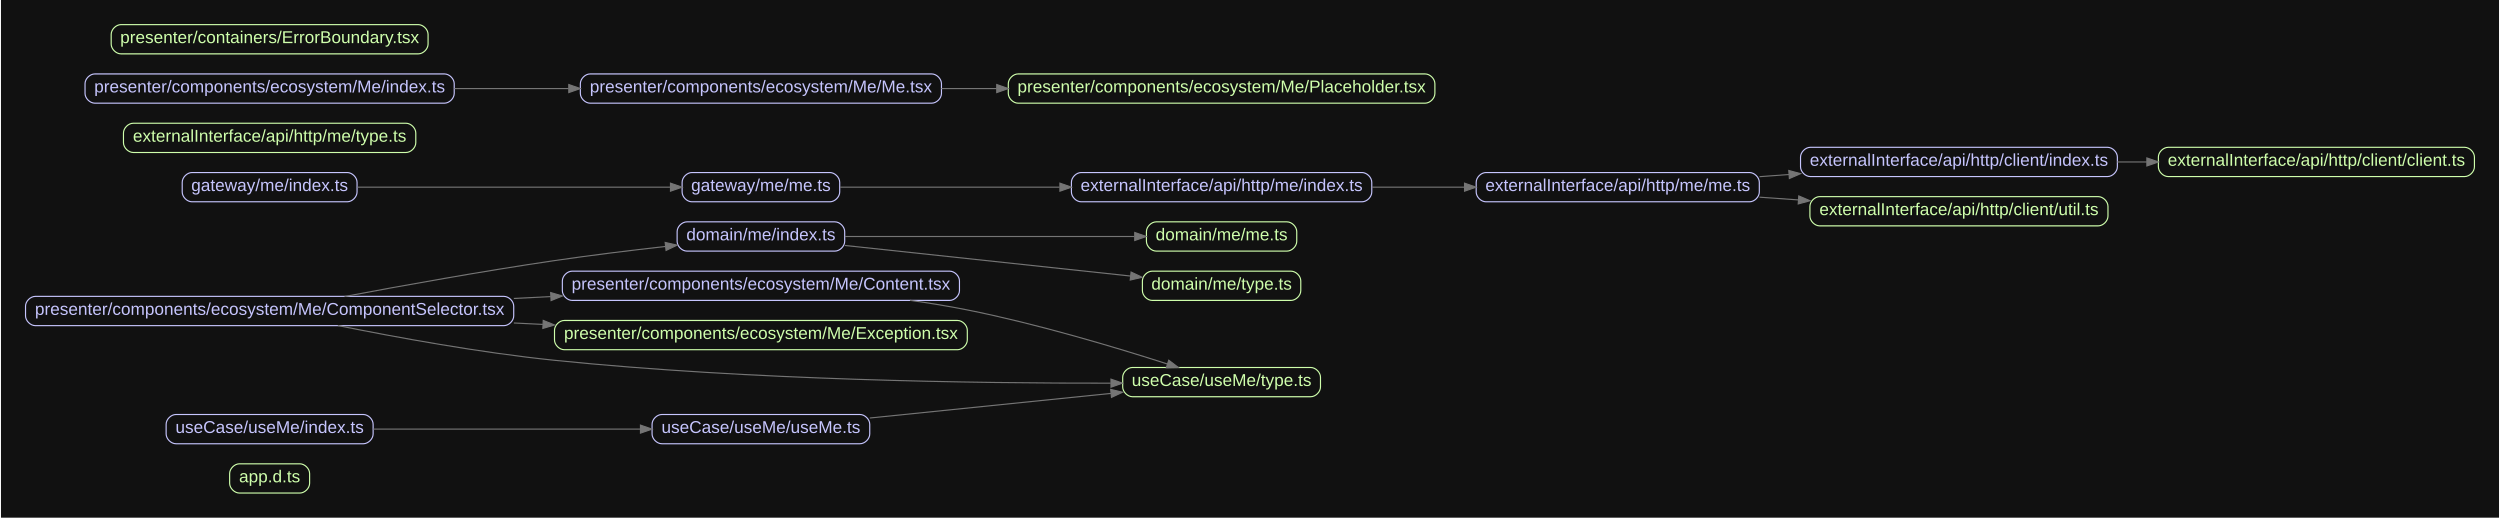
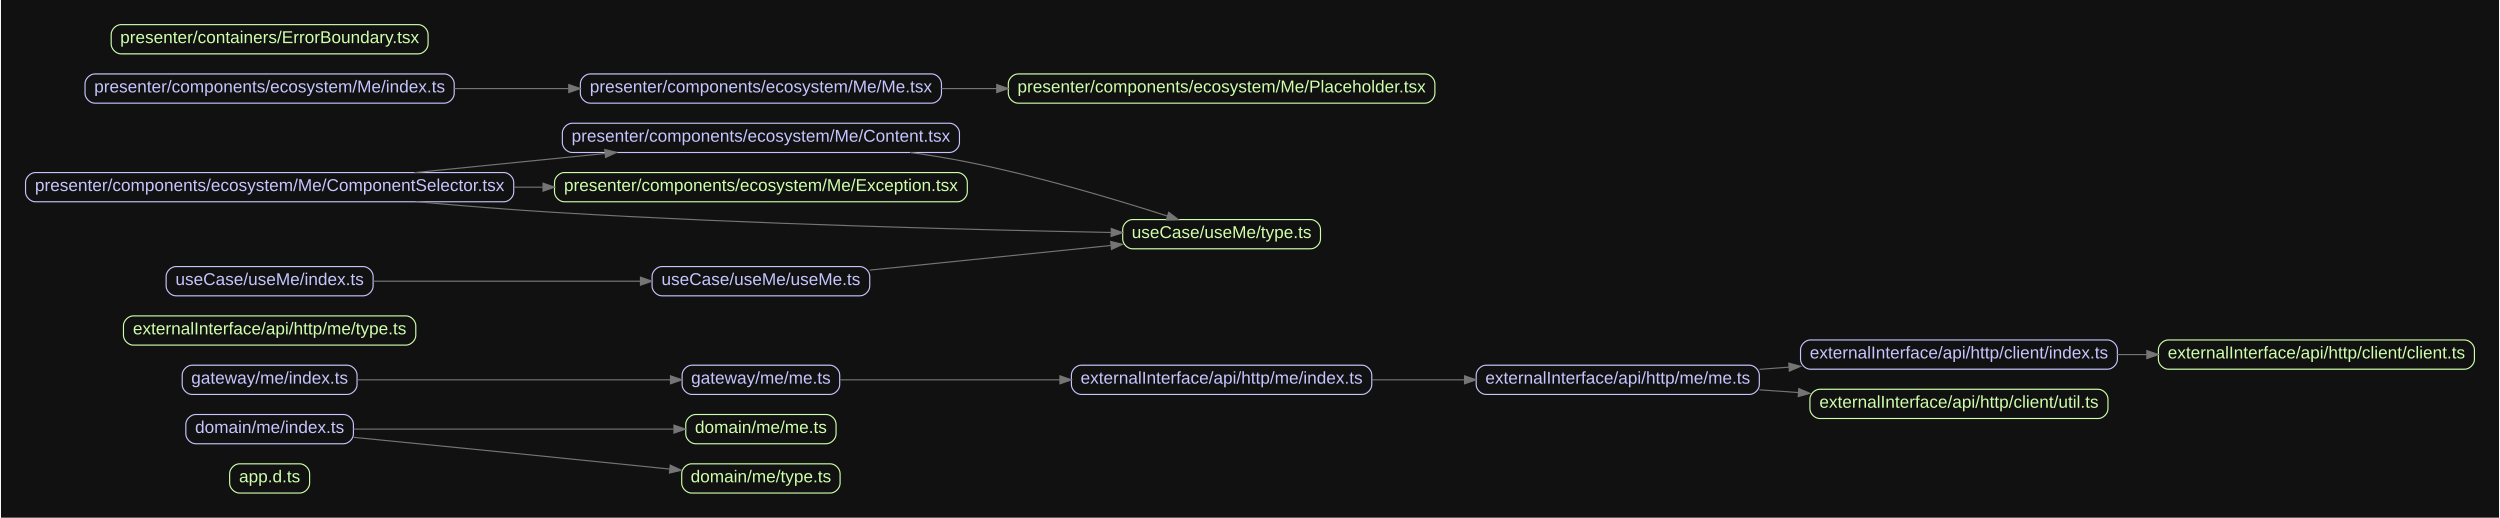
<svg xmlns="http://www.w3.org/2000/svg" width="2178pt" height="451pt" viewBox="0.00 0.00 2178.47 451.45">
  <g id="graph0" class="graph" transform="scale(1 1) rotate(0) translate(21.6 429.8485)">
    <polygon fill="#111111" stroke="transparent" points="-21.6,21.6 -21.6,-429.849 2156.868,-429.849 2156.868,21.6 -21.6,21.6" />
    <g id="node1" class="node">
      <path fill="none" stroke="#cfffac" d="M239.055,-25.374C239.055,-25.374 186.31,-25.374 186.31,-25.374 182.06,-25.374 177.81,-21.124 177.81,-16.874 177.81,-16.874 177.81,-8.374 177.81,-8.374 177.81,-4.124 182.06,.126 186.31,.126 186.31,.126 239.055,.126 239.055,.126 243.305,.126 247.555,-4.124 247.555,-8.374 247.555,-8.374 247.555,-16.874 247.555,-16.874 247.555,-21.124 243.305,-25.374 239.055,-25.374" />
      <text text-anchor="middle" x="212.683" y="-9.248" font-family="Arial" font-size="15.00" fill="#cfffac">app.d.ts</text>
    </g>
    <g id="node2" class="node">
-       <path fill="none" stroke="#c6c5fe" d="M705.674,-236.374C705.674,-236.374 576.547,-236.374 576.547,-236.374 572.297,-236.374 568.047,-232.124 568.047,-227.874 568.047,-227.874 568.047,-219.374 568.047,-219.374 568.047,-215.124 572.297,-210.875 576.547,-210.875 576.547,-210.875 705.674,-210.875 705.674,-210.875 709.924,-210.875 714.174,-215.124 714.174,-219.374 714.174,-219.374 714.174,-227.874 714.174,-227.874 714.174,-232.124 709.924,-236.374 705.674,-236.374" />
-       <text text-anchor="middle" x="641.111" y="-220.249" font-family="Arial" font-size="15.00" fill="#c6c5fe">domain/me/index.ts</text>
+       <path fill="none" stroke="#c6c5fe" d="M277.246,-68.374C277.246,-68.374 148.119,-68.374 148.119,-68.374 143.869,-68.374 139.619,-64.124 139.619,-59.874 139.619,-59.874 139.619,-51.374 139.619,-51.374 139.619,-47.124 143.869,-42.874 148.119,-42.874 148.119,-42.874 277.246,-42.874 277.246,-42.874 281.496,-42.874 285.746,-47.124 285.746,-51.374 285.746,-51.374 285.746,-59.874 285.746,-59.874 285.746,-64.124 281.496,-68.374 277.246,-68.374" />
+       <text text-anchor="middle" x="212.683" y="-52.248" font-family="Arial" font-size="15.00" fill="#c6c5fe">domain/me/index.ts</text>
    </g>
    <g id="node3" class="node">
-       <path fill="none" stroke="#cfffac" d="M1099.902,-236.374C1099.902,-236.374 985.819,-236.374 985.819,-236.374 981.569,-236.374 977.319,-232.124 977.319,-227.874 977.319,-227.874 977.319,-219.374 977.319,-219.374 977.319,-215.124 981.569,-210.875 985.819,-210.875 985.819,-210.875 1099.902,-210.875 1099.902,-210.875 1104.152,-210.875 1108.402,-215.124 1108.402,-219.374 1108.402,-219.374 1108.402,-227.874 1108.402,-227.874 1108.402,-232.124 1104.152,-236.374 1099.902,-236.374" />
-       <text text-anchor="middle" x="1042.861" y="-220.249" font-family="Arial" font-size="15.00" fill="#cfffac">domain/me/me.ts</text>
+       <path fill="none" stroke="#cfffac" d="M698.153,-68.374C698.153,-68.374 584.069,-68.374 584.069,-68.374 579.819,-68.374 575.569,-64.124 575.569,-59.874 575.569,-59.874 575.569,-51.374 575.569,-51.374 575.569,-47.124 579.819,-42.874 584.069,-42.874 584.069,-42.874 698.153,-42.874 698.153,-42.874 702.402,-42.874 706.652,-47.124 706.652,-51.374 706.652,-51.374 706.652,-59.874 706.652,-59.874 706.652,-64.124 702.402,-68.374 698.153,-68.374" />
+       <text text-anchor="middle" x="641.111" y="-52.248" font-family="Arial" font-size="15.00" fill="#cfffac">domain/me/me.ts</text>
    </g>
    <g id="edge1" class="edge">
-       <path fill="none" stroke="#757575" d="M714.331,-223.624C785.841,-223.624 894.204,-223.624 966.703,-223.624" />
-       <polygon fill="#757575" stroke="#757575" points="967.131,-227.124 977.131,-223.624 967.131,-220.124 967.131,-227.124" />
+       <path fill="none" stroke="#757575" d="M285.845,-55.624C363.611,-55.624 486.023,-55.624 564.923,-55.624" />
+       <polygon fill="#757575" stroke="#757575" points="565.28,-59.124 575.28,-55.624 565.28,-52.124 565.28,-59.124" />
    </g>
    <g id="node4" class="node">
-       <path fill="none" stroke="#cfffac" d="M1103.418,-193.374C1103.418,-193.374 982.304,-193.374 982.304,-193.374 978.054,-193.374 973.804,-189.124 973.804,-184.874 973.804,-184.874 973.804,-176.374 973.804,-176.374 973.804,-172.124 978.054,-167.875 982.304,-167.875 982.304,-167.875 1103.418,-167.875 1103.418,-167.875 1107.668,-167.875 1111.918,-172.124 1111.918,-176.374 1111.918,-176.374 1111.918,-184.874 1111.918,-184.874 1111.918,-189.124 1107.668,-193.374 1103.418,-193.374" />
-       <text text-anchor="middle" x="1042.861" y="-177.249" font-family="Arial" font-size="15.00" fill="#cfffac">domain/me/type.ts</text>
+       <path fill="none" stroke="#cfffac" d="M701.668,-25.374C701.668,-25.374 580.554,-25.374 580.554,-25.374 576.304,-25.374 572.054,-21.124 572.054,-16.874 572.054,-16.874 572.054,-8.374 572.054,-8.374 572.054,-4.124 576.304,.126 580.554,.126 580.554,.126 701.668,.126 701.668,.126 705.918,.126 710.168,-4.124 710.168,-8.374 710.168,-8.374 710.168,-16.874 710.168,-16.874 710.168,-21.124 705.918,-25.374 701.668,-25.374" />
+       <text text-anchor="middle" x="641.111" y="-9.248" font-family="Arial" font-size="15.00" fill="#cfffac">domain/me/type.ts</text>
    </g>
    <g id="edge2" class="edge">
-       <path fill="none" stroke="#757575" d="M714.331,-215.787C784.798,-208.245 891.053,-196.873 963.51,-189.117" />
-       <polygon fill="#757575" stroke="#757575" points="963.932,-192.592 973.503,-188.048 963.187,-185.632 963.932,-192.592" />
+       <path fill="none" stroke="#757575" d="M286.019,-48.441C327.014,-44.412 379.033,-39.274 425.365,-34.624 470.434,-30.101 520.789,-24.971 561.51,-20.803" />
+       <polygon fill="#757575" stroke="#757575" points="562.054,-24.265 571.645,-19.765 561.341,-17.302 562.054,-24.265" />
    </g>
    <g id="node5" class="node">
-       <path fill="none" stroke="#cfffac" d="M2126.921,-301.374C2126.921,-301.374 1868.307,-301.374 1868.307,-301.374 1864.057,-301.374 1859.807,-297.124 1859.807,-292.874 1859.807,-292.874 1859.807,-284.374 1859.807,-284.374 1859.807,-280.124 1864.057,-275.875 1868.307,-275.875 1868.307,-275.875 2126.921,-275.875 2126.921,-275.875 2131.171,-275.875 2135.421,-280.124 2135.421,-284.374 2135.421,-284.374 2135.421,-292.874 2135.421,-292.874 2135.421,-297.124 2131.171,-301.374 2126.921,-301.374" />
-       <text text-anchor="middle" x="1997.614" y="-285.248" font-family="Arial" font-size="15.00" fill="#cfffac">externalInterface/api/http/client/client.ts</text>
+       <path fill="none" stroke="#cfffac" d="M2126.921,-133.374C2126.921,-133.374 1868.307,-133.374 1868.307,-133.374 1864.057,-133.374 1859.807,-129.124 1859.807,-124.874 1859.807,-124.874 1859.807,-116.374 1859.807,-116.374 1859.807,-112.124 1864.057,-107.874 1868.307,-107.874 1868.307,-107.874 2126.921,-107.874 2126.921,-107.874 2131.171,-107.874 2135.421,-112.124 2135.421,-116.374 2135.421,-116.374 2135.421,-124.874 2135.421,-124.874 2135.421,-129.124 2131.171,-133.374 2126.921,-133.374" />
+       <text text-anchor="middle" x="1997.614" y="-117.249" font-family="Arial" font-size="15.00" fill="#cfffac">externalInterface/api/http/client/client.ts</text>
    </g>
    <g id="node6" class="node">
-       <path fill="none" stroke="#c6c5fe" d="M1815.536,-301.374C1815.536,-301.374 1556.237,-301.374 1556.237,-301.374 1551.987,-301.374 1547.737,-297.124 1547.737,-292.874 1547.737,-292.874 1547.737,-284.374 1547.737,-284.374 1547.737,-280.124 1551.987,-275.875 1556.237,-275.875 1556.237,-275.875 1815.536,-275.875 1815.536,-275.875 1819.785,-275.875 1824.035,-280.124 1824.035,-284.374 1824.035,-284.374 1824.035,-292.874 1824.035,-292.874 1824.035,-297.124 1819.785,-301.374 1815.536,-301.374" />
-       <text text-anchor="middle" x="1685.887" y="-285.248" font-family="Arial" font-size="15.00" fill="#c6c5fe">externalInterface/api/http/client/index.ts</text>
+       <path fill="none" stroke="#c6c5fe" d="M1815.536,-133.374C1815.536,-133.374 1556.237,-133.374 1556.237,-133.374 1551.987,-133.374 1547.737,-129.124 1547.737,-124.874 1547.737,-124.874 1547.737,-116.374 1547.737,-116.374 1547.737,-112.124 1551.987,-107.874 1556.237,-107.874 1556.237,-107.874 1815.536,-107.874 1815.536,-107.874 1819.785,-107.874 1824.035,-112.124 1824.035,-116.374 1824.035,-116.374 1824.035,-124.874 1824.035,-124.874 1824.035,-129.124 1819.785,-133.374 1815.536,-133.374" />
+       <text text-anchor="middle" x="1685.887" y="-117.249" font-family="Arial" font-size="15.00" fill="#c6c5fe">externalInterface/api/http/client/index.ts</text>
    </g>
    <g id="edge3" class="edge">
-       <path fill="none" stroke="#757575" d="M1823.976,-288.624C1832.521,-288.624 1841.138,-288.624 1849.723,-288.624" />
-       <polygon fill="#757575" stroke="#757575" points="1849.779,-292.124 1859.779,-288.624 1849.779,-285.124 1849.779,-292.124" />
+       <path fill="none" stroke="#757575" d="M1823.976,-120.624C1832.521,-120.624 1841.138,-120.624 1849.723,-120.624" />
+       <polygon fill="#757575" stroke="#757575" points="1849.779,-124.124 1859.779,-120.624 1849.779,-117.124 1849.779,-124.124" />
    </g>
    <g id="node7" class="node">
-       <path fill="none" stroke="#cfffac" d="M1807.351,-258.374C1807.351,-258.374 1564.421,-258.374 1564.421,-258.374 1560.172,-258.374 1555.922,-254.124 1555.922,-249.874 1555.922,-249.874 1555.922,-241.374 1555.922,-241.374 1555.922,-237.124 1560.172,-232.875 1564.421,-232.875 1564.421,-232.875 1807.351,-232.875 1807.351,-232.875 1811.601,-232.875 1815.851,-237.124 1815.851,-241.374 1815.851,-241.374 1815.851,-249.874 1815.851,-249.874 1815.851,-254.124 1811.601,-258.374 1807.351,-258.374" />
-       <text text-anchor="middle" x="1685.887" y="-242.249" font-family="Arial" font-size="15.00" fill="#cfffac">externalInterface/api/http/client/util.ts</text>
+       <path fill="none" stroke="#cfffac" d="M1807.351,-90.374C1807.351,-90.374 1564.421,-90.374 1564.421,-90.374 1560.172,-90.374 1555.922,-86.124 1555.922,-81.874 1555.922,-81.874 1555.922,-73.374 1555.922,-73.374 1555.922,-69.124 1560.172,-64.874 1564.421,-64.874 1564.421,-64.874 1807.351,-64.874 1807.351,-64.874 1811.601,-64.874 1815.851,-69.124 1815.851,-73.374 1815.851,-73.374 1815.851,-81.874 1815.851,-81.874 1815.851,-86.124 1811.601,-90.374 1807.351,-90.374" />
+       <text text-anchor="middle" x="1685.887" y="-74.249" font-family="Arial" font-size="15.00" fill="#cfffac">externalInterface/api/http/client/util.ts</text>
    </g>
    <g id="node8" class="node">
-       <path fill="none" stroke="#c6c5fe" d="M1165.33,-279.374C1165.33,-279.374 920.391,-279.374 920.391,-279.374 916.141,-279.374 911.891,-275.124 911.891,-270.874 911.891,-270.874 911.891,-262.374 911.891,-262.374 911.891,-258.124 916.141,-253.875 920.391,-253.875 920.391,-253.875 1165.33,-253.875 1165.33,-253.875 1169.58,-253.875 1173.83,-258.124 1173.83,-262.374 1173.83,-262.374 1173.83,-270.874 1173.83,-270.874 1173.83,-275.124 1169.58,-279.374 1165.33,-279.374" />
-       <text text-anchor="middle" x="1042.861" y="-263.248" font-family="Arial" font-size="15.00" fill="#c6c5fe">externalInterface/api/http/me/index.ts</text>
+       <path fill="none" stroke="#c6c5fe" d="M1165.33,-111.374C1165.33,-111.374 920.391,-111.374 920.391,-111.374 916.141,-111.374 911.891,-107.124 911.891,-102.874 911.891,-102.874 911.891,-94.374 911.891,-94.374 911.891,-90.124 916.141,-85.874 920.391,-85.874 920.391,-85.874 1165.33,-85.874 1165.33,-85.874 1169.58,-85.874 1173.83,-90.124 1173.83,-94.374 1173.83,-94.374 1173.83,-102.874 1173.83,-102.874 1173.83,-107.124 1169.58,-111.374 1165.33,-111.374" />
+       <text text-anchor="middle" x="1042.861" y="-95.249" font-family="Arial" font-size="15.00" fill="#c6c5fe">externalInterface/api/http/me/index.ts</text>
    </g>
    <g id="node9" class="node">
-       <path fill="none" stroke="#c6c5fe" d="M1503.286,-279.374C1503.286,-279.374 1273.391,-279.374 1273.391,-279.374 1269.141,-279.374 1264.891,-275.124 1264.891,-270.874 1264.891,-270.874 1264.891,-262.374 1264.891,-262.374 1264.891,-258.124 1269.141,-253.875 1273.391,-253.875 1273.391,-253.875 1503.286,-253.875 1503.286,-253.875 1507.536,-253.875 1511.786,-258.124 1511.786,-262.374 1511.786,-262.374 1511.786,-270.874 1511.786,-270.874 1511.786,-275.124 1507.536,-279.374 1503.286,-279.374" />
-       <text text-anchor="middle" x="1388.338" y="-263.248" font-family="Arial" font-size="15.00" fill="#c6c5fe">externalInterface/api/http/me/me.ts</text>
+       <path fill="none" stroke="#c6c5fe" d="M1503.286,-111.374C1503.286,-111.374 1273.391,-111.374 1273.391,-111.374 1269.141,-111.374 1264.891,-107.124 1264.891,-102.874 1264.891,-102.874 1264.891,-94.374 1264.891,-94.374 1264.891,-90.124 1269.141,-85.874 1273.391,-85.874 1273.391,-85.874 1503.286,-85.874 1503.286,-85.874 1507.536,-85.874 1511.786,-90.124 1511.786,-94.374 1511.786,-94.374 1511.786,-102.874 1511.786,-102.874 1511.786,-107.124 1507.536,-111.374 1503.286,-111.374" />
+       <text text-anchor="middle" x="1388.338" y="-95.249" font-family="Arial" font-size="15.00" fill="#c6c5fe">externalInterface/api/http/me/me.ts</text>
    </g>
    <g id="edge4" class="edge">
-       <path fill="none" stroke="#757575" d="M1173.964,-266.624C1200.368,-266.624 1228.153,-266.624 1254.645,-266.624" />
-       <polygon fill="#757575" stroke="#757575" points="1254.73,-270.124 1264.73,-266.624 1254.73,-263.124 1254.73,-270.124" />
+       <path fill="none" stroke="#757575" d="M1173.964,-98.624C1200.368,-98.624 1228.153,-98.624 1254.645,-98.624" />
+       <polygon fill="#757575" stroke="#757575" points="1254.73,-102.124 1264.73,-98.624 1254.73,-95.124 1254.73,-102.124" />
    </g>
    <g id="edge5" class="edge">
-       <path fill="none" stroke="#757575" d="M1511.941,-275.763C1520.433,-276.391 1529.038,-277.027 1537.641,-277.663" />
-       <polygon fill="#757575" stroke="#757575" points="1537.501,-281.163 1547.732,-278.409 1538.017,-274.182 1537.501,-281.163" />
+       <path fill="none" stroke="#757575" d="M1511.941,-107.763C1520.433,-108.391 1529.038,-109.027 1537.641,-109.663" />
+       <polygon fill="#757575" stroke="#757575" points="1537.501,-113.162 1547.732,-110.409 1538.017,-106.181 1537.501,-113.162" />
    </g>
    <g id="edge6" class="edge">
-       <path fill="none" stroke="#757575" d="M1511.941,-257.901C1523.065,-257.116 1534.383,-256.317 1545.636,-255.523" />
-       <polygon fill="#757575" stroke="#757575" points="1546.215,-258.991 1555.944,-254.795 1545.722,-252.008 1546.215,-258.991" />
+       <path fill="none" stroke="#757575" d="M1511.941,-89.901C1523.065,-89.116 1534.383,-88.317 1545.636,-87.523" />
+       <polygon fill="#757575" stroke="#757575" points="1546.215,-90.991 1555.944,-86.795 1545.722,-84.008 1546.215,-90.991" />
    </g>
    <g id="node10" class="node">
-       <path fill="none" stroke="#cfffac" d="M331.645,-322.374C331.645,-322.374 93.72,-322.374 93.72,-322.374 89.47,-322.374 85.22,-318.124 85.22,-313.874 85.22,-313.874 85.22,-305.374 85.22,-305.374 85.22,-301.124 89.47,-296.875 93.72,-296.875 93.72,-296.875 331.645,-296.875 331.645,-296.875 335.895,-296.875 340.145,-301.124 340.145,-305.374 340.145,-305.374 340.145,-313.874 340.145,-313.874 340.145,-318.124 335.895,-322.374 331.645,-322.374" />
-       <text text-anchor="middle" x="212.683" y="-306.248" font-family="Arial" font-size="15.00" fill="#cfffac">externalInterface/api/http/me/type.ts</text>
+       <path fill="none" stroke="#cfffac" d="M331.645,-154.374C331.645,-154.374 93.72,-154.374 93.72,-154.374 89.47,-154.374 85.22,-150.124 85.22,-145.874 85.22,-145.874 85.22,-137.374 85.22,-137.374 85.22,-133.124 89.47,-128.875 93.72,-128.875 93.72,-128.875 331.645,-128.875 331.645,-128.875 335.895,-128.875 340.145,-133.124 340.145,-137.374 340.145,-137.374 340.145,-145.874 340.145,-145.874 340.145,-150.124 335.895,-154.374 331.645,-154.374" />
+       <text text-anchor="middle" x="212.683" y="-138.249" font-family="Arial" font-size="15.00" fill="#cfffac">externalInterface/api/http/me/type.ts</text>
    </g>
    <g id="node11" class="node">
-       <path fill="none" stroke="#c6c5fe" d="M280.419,-279.374C280.419,-279.374 144.946,-279.374 144.946,-279.374 140.696,-279.374 136.446,-275.124 136.446,-270.874 136.446,-270.874 136.446,-262.374 136.446,-262.374 136.446,-258.124 140.696,-253.875 144.946,-253.875 144.946,-253.875 280.419,-253.875 280.419,-253.875 284.669,-253.875 288.919,-258.124 288.919,-262.374 288.919,-262.374 288.919,-270.874 288.919,-270.874 288.919,-275.124 284.669,-279.374 280.419,-279.374" />
-       <text text-anchor="middle" x="212.683" y="-263.248" font-family="Arial" font-size="15.00" fill="#c6c5fe">gateway/me/index.ts</text>
+       <path fill="none" stroke="#c6c5fe" d="M280.419,-111.374C280.419,-111.374 144.946,-111.374 144.946,-111.374 140.696,-111.374 136.446,-107.124 136.446,-102.874 136.446,-102.874 136.446,-94.374 136.446,-94.374 136.446,-90.124 140.696,-85.874 144.946,-85.874 144.946,-85.874 280.419,-85.874 280.419,-85.874 284.669,-85.874 288.919,-90.124 288.919,-94.374 288.919,-94.374 288.919,-102.874 288.919,-102.874 288.919,-107.124 284.669,-111.374 280.419,-111.374" />
+       <text text-anchor="middle" x="212.683" y="-95.249" font-family="Arial" font-size="15.00" fill="#c6c5fe">gateway/me/index.ts</text>
    </g>
    <g id="node12" class="node">
-       <path fill="none" stroke="#c6c5fe" d="M701.325,-279.374C701.325,-279.374 580.896,-279.374 580.896,-279.374 576.647,-279.374 572.397,-275.124 572.397,-270.874 572.397,-270.874 572.397,-262.374 572.397,-262.374 572.397,-258.124 576.647,-253.875 580.896,-253.875 580.896,-253.875 701.325,-253.875 701.325,-253.875 705.575,-253.875 709.825,-258.124 709.825,-262.374 709.825,-262.374 709.825,-270.874 709.825,-270.874 709.825,-275.124 705.575,-279.374 701.325,-279.374" />
-       <text text-anchor="middle" x="641.111" y="-263.248" font-family="Arial" font-size="15.00" fill="#c6c5fe">gateway/me/me.ts</text>
+       <path fill="none" stroke="#c6c5fe" d="M701.325,-111.374C701.325,-111.374 580.896,-111.374 580.896,-111.374 576.647,-111.374 572.397,-107.124 572.397,-102.874 572.397,-102.874 572.397,-94.374 572.397,-94.374 572.397,-90.124 576.647,-85.874 580.896,-85.874 580.896,-85.874 701.325,-85.874 701.325,-85.874 705.575,-85.874 709.825,-90.124 709.825,-94.374 709.825,-94.374 709.825,-102.874 709.825,-102.874 709.825,-107.124 705.575,-111.374 701.325,-111.374" />
+       <text text-anchor="middle" x="641.111" y="-95.249" font-family="Arial" font-size="15.00" fill="#c6c5fe">gateway/me/me.ts</text>
    </g>
    <g id="edge7" class="edge">
-       <path fill="none" stroke="#757575" d="M289.277,-266.624C366.212,-266.624 484.217,-266.624 562.024,-266.624" />
-       <polygon fill="#757575" stroke="#757575" points="562.254,-270.124 572.254,-266.624 562.254,-263.124 562.254,-270.124" />
+       <path fill="none" stroke="#757575" d="M289.277,-98.624C366.212,-98.624 484.217,-98.624 562.024,-98.624" />
+       <polygon fill="#757575" stroke="#757575" points="562.254,-102.124 572.254,-98.624 562.254,-95.124 562.254,-102.124" />
    </g>
    <g id="edge8" class="edge">
-       <path fill="none" stroke="#757575" d="M710.174,-266.624C762.668,-266.624 836.663,-266.624 901.544,-266.624" />
-       <polygon fill="#757575" stroke="#757575" points="901.874,-270.124 911.874,-266.624 901.874,-263.124 901.874,-270.124" />
+       <path fill="none" stroke="#757575" d="M710.174,-98.624C762.668,-98.624 836.663,-98.624 901.544,-98.624" />
+       <polygon fill="#757575" stroke="#757575" points="901.874,-102.124 911.874,-98.624 901.874,-95.124 901.874,-102.124" />
    </g>
    <g id="node13" class="node">
-       <path fill="none" stroke="#c6c5fe" d="M417.048,-171.374C417.048,-171.374 8.317,-171.374 8.317,-171.374 4.067,-171.374 -.183,-167.124 -.183,-162.874 -.183,-162.874 -.183,-154.374 -.183,-154.374 -.183,-150.124 4.067,-145.875 8.317,-145.875 8.317,-145.875 417.048,-145.875 417.048,-145.875 421.298,-145.875 425.548,-150.124 425.548,-154.374 425.548,-154.374 425.548,-162.874 425.548,-162.874 425.548,-167.124 421.298,-171.374 417.048,-171.374" />
-       <text text-anchor="middle" x="212.683" y="-155.249" font-family="Arial" font-size="15.00" fill="#c6c5fe">presenter/components/ecosystem/Me/ComponentSelector.tsx</text>
+       <path fill="none" stroke="#c6c5fe" d="M417.048,-279.374C417.048,-279.374 8.317,-279.374 8.317,-279.374 4.067,-279.374 -.183,-275.124 -.183,-270.874 -.183,-270.874 -.183,-262.374 -.183,-262.374 -.183,-258.124 4.067,-253.875 8.317,-253.875 8.317,-253.875 417.048,-253.875 417.048,-253.875 421.298,-253.875 425.548,-258.124 425.548,-262.374 425.548,-262.374 425.548,-270.874 425.548,-270.874 425.548,-275.124 421.298,-279.374 417.048,-279.374" />
+       <text text-anchor="middle" x="212.683" y="-263.248" font-family="Arial" font-size="15.00" fill="#c6c5fe">presenter/components/ecosystem/Me/ComponentSelector.tsx</text>
+     </g>
+     <g id="node14" class="node">
+       <path fill="none" stroke="#c6c5fe" d="M805.765,-322.374C805.765,-322.374 476.457,-322.374 476.457,-322.374 472.207,-322.374 467.957,-318.124 467.957,-313.874 467.957,-313.874 467.957,-305.374 467.957,-305.374 467.957,-301.124 472.207,-296.875 476.457,-296.875 476.457,-296.875 805.765,-296.875 805.765,-296.875 810.015,-296.875 814.265,-301.124 814.265,-305.374 814.265,-305.374 814.265,-313.874 814.265,-313.874 814.265,-318.124 810.015,-322.374 805.765,-322.374" />
+       <text text-anchor="middle" x="641.111" y="-306.248" font-family="Arial" font-size="15.00" fill="#c6c5fe">presenter/components/ecosystem/Me/Content.tsx</text>
    </g>
    <g id="edge9" class="edge">
-       <path fill="none" stroke="#757575" d="M277.962,-171.257C328.022,-180.681 398.898,-193.457 461.365,-202.624 492.784,-207.235 527.413,-211.479 557.819,-214.926" />
-       <polygon fill="#757575" stroke="#757575" points="557.63,-218.427 567.958,-216.064 558.411,-211.47 557.63,-218.427" />
+       <path fill="none" stroke="#757575" d="M338.619,-279.264C390.917,-284.513 451.724,-290.616 505.045,-295.968" />
+       <polygon fill="#757575" stroke="#757575" points="504.957,-299.476 515.256,-296.993 505.656,-292.511 504.957,-299.476" />
    </g>
-     <g id="node14" class="node">
-       <path fill="none" stroke="#c6c5fe" d="M805.765,-193.374C805.765,-193.374 476.457,-193.374 476.457,-193.374 472.207,-193.374 467.957,-189.124 467.957,-184.874 467.957,-184.874 467.957,-176.374 467.957,-176.374 467.957,-172.124 472.207,-167.875 476.457,-167.875 476.457,-167.875 805.765,-167.875 805.765,-167.875 810.015,-167.875 814.265,-172.124 814.265,-176.374 814.265,-176.374 814.265,-184.874 814.265,-184.874 814.265,-189.124 810.015,-193.374 805.765,-193.374" />
-       <text text-anchor="middle" x="641.111" y="-177.249" font-family="Arial" font-size="15.00" fill="#c6c5fe">presenter/components/ecosystem/Me/Content.tsx</text>
+     <g id="node15" class="node">
+       <path fill="none" stroke="#cfffac" d="M812.602,-279.374C812.602,-279.374 469.619,-279.374 469.619,-279.374 465.369,-279.374 461.119,-275.124 461.119,-270.874 461.119,-270.874 461.119,-262.374 461.119,-262.374 461.119,-258.124 465.369,-253.875 469.619,-253.875 469.619,-253.875 812.602,-253.875 812.602,-253.875 816.852,-253.875 821.102,-258.124 821.102,-262.374 821.102,-262.374 821.102,-270.874 821.102,-270.874 821.102,-275.124 816.852,-279.374 812.602,-279.374" />
+       <text text-anchor="middle" x="641.111" y="-263.248" font-family="Arial" font-size="15.00" fill="#cfffac">presenter/components/ecosystem/Me/Exception.tsx</text>
    </g>
    <g id="edge10" class="edge">
-       <path fill="none" stroke="#757575" d="M425.642,-169.56C436.384,-170.111 447.13,-170.663 457.773,-171.21" />
-       <polygon fill="#757575" stroke="#757575" points="457.775,-174.714 467.942,-171.732 458.134,-167.724 457.775,-174.714" />
+       <path fill="none" stroke="#757575" d="M425.642,-266.624C434.077,-266.624 442.515,-266.624 450.904,-266.624" />
+       <polygon fill="#757575" stroke="#757575" points="451.108,-270.124 461.108,-266.624 451.108,-263.124 451.108,-270.124" />
    </g>
-     <g id="node15" class="node">
-       <path fill="none" stroke="#cfffac" d="M812.602,-150.374C812.602,-150.374 469.619,-150.374 469.619,-150.374 465.369,-150.374 461.119,-146.124 461.119,-141.874 461.119,-141.874 461.119,-133.374 461.119,-133.374 461.119,-129.124 465.369,-124.874 469.619,-124.874 469.619,-124.874 812.602,-124.874 812.602,-124.874 816.852,-124.874 821.102,-129.124 821.102,-133.374 821.102,-133.374 821.102,-141.874 821.102,-141.874 821.102,-146.124 816.852,-150.374 812.602,-150.374" />
-       <text text-anchor="middle" x="641.111" y="-134.249" font-family="Arial" font-size="15.00" fill="#cfffac">presenter/components/ecosystem/Me/Exception.tsx</text>
+     <g id="node16" class="node">
+       <path fill="none" stroke="#cfffac" d="M1120.607,-238.374C1120.607,-238.374 965.115,-238.374 965.115,-238.374 960.865,-238.374 956.615,-234.124 956.615,-229.874 956.615,-229.874 956.615,-221.374 956.615,-221.374 956.615,-217.124 960.865,-212.875 965.115,-212.875 965.115,-212.875 1120.607,-212.875 1120.607,-212.875 1124.857,-212.875 1129.106,-217.124 1129.106,-221.374 1129.106,-221.374 1129.106,-229.874 1129.106,-229.874 1129.106,-234.124 1124.857,-238.374 1120.607,-238.374" />
+       <text text-anchor="middle" x="1042.861" y="-222.249" font-family="Arial" font-size="15.00" fill="#cfffac">useCase/useMe/type.ts</text>
    </g>
    <g id="edge11" class="edge">
-       <path fill="none" stroke="#757575" d="M425.642,-148.186C434.077,-147.772 442.515,-147.359 450.904,-146.947" />
-       <polygon fill="#757575" stroke="#757575" points="451.291,-150.433 461.108,-146.447 450.948,-143.441 451.291,-150.433" />
-     </g>
-     <g id="node16" class="node">
-       <path fill="none" stroke="#cfffac" d="M1120.607,-109.374C1120.607,-109.374 965.115,-109.374 965.115,-109.374 960.865,-109.374 956.615,-105.124 956.615,-100.874 956.615,-100.874 956.615,-92.374 956.615,-92.374 956.615,-88.124 960.865,-83.874 965.115,-83.874 965.115,-83.874 1120.607,-83.874 1120.607,-83.874 1124.857,-83.874 1129.106,-88.124 1129.106,-92.374 1129.106,-92.374 1129.106,-100.874 1129.106,-100.874 1129.106,-105.124 1124.857,-109.374 1120.607,-109.374" />
-       <text text-anchor="middle" x="1042.861" y="-93.249" font-family="Arial" font-size="15.00" fill="#cfffac">useCase/useMe/type.ts</text>
+       <path fill="none" stroke="#757575" d="M340.051,-253.986C378.957,-250.495 421.887,-247.014 461.365,-244.624 631.903,-234.303 830.939,-229.326 946.365,-227.137" />
+       <polygon fill="#757575" stroke="#757575" points="946.652,-230.632 956.585,-226.946 946.521,-223.634 946.652,-230.632" />
    </g>
    <g id="edge12" class="edge">
-       <path fill="none" stroke="#757575" d="M272.157,-145.951C322.337,-135.835 396.202,-122.29 461.365,-115.624 631.328,-98.238 830.549,-95.532 946.167,-95.698" />
-       <polygon fill="#757575" stroke="#757575" points="946.396,-99.198 956.403,-95.72 946.411,-92.198 946.396,-99.198" />
-     </g>
-     <g id="edge13" class="edge">
-       <path fill="none" stroke="#757575" d="M771.096,-167.945C787.903,-165.572 804.833,-162.812 820.856,-159.624 882.046,-147.449 950.939,-126.775 995.522,-112.447" />
-       <polygon fill="#757575" stroke="#757575" points="996.771,-115.721 1005.207,-109.311 994.615,-109.061 996.771,-115.721" />
+       <path fill="none" stroke="#757575" d="M771.096,-296.945C787.903,-294.572 804.833,-291.812 820.856,-288.624 882.046,-276.449 950.939,-255.775 995.522,-241.446" />
+       <polygon fill="#757575" stroke="#757575" points="996.771,-244.721 1005.207,-238.311 994.615,-238.061 996.771,-244.721" />
    </g>
    <g id="node17" class="node">
      <path fill="none" stroke="#c6c5fe" d="M790.066,-365.374C790.066,-365.374 492.156,-365.374 492.156,-365.374 487.906,-365.374 483.656,-361.124 483.656,-356.874 483.656,-356.874 483.656,-348.374 483.656,-348.374 483.656,-344.124 487.906,-339.875 492.156,-339.875 492.156,-339.875 790.066,-339.875 790.066,-339.875 794.316,-339.875 798.566,-344.124 798.566,-348.374 798.566,-348.374 798.566,-356.874 798.566,-356.874 798.566,-361.124 794.316,-365.374 790.066,-365.374" />
      <text text-anchor="middle" x="641.111" y="-349.248" font-family="Arial" font-size="15.00" fill="#c6c5fe">presenter/components/ecosystem/Me/Me.tsx</text>
    </g>
    <g id="node18" class="node">
      <path fill="none" stroke="#cfffac" d="M1220.369,-365.374C1220.369,-365.374 865.352,-365.374 865.352,-365.374 861.102,-365.374 856.852,-361.124 856.852,-356.874 856.852,-356.874 856.852,-348.374 856.852,-348.374 856.852,-344.124 861.102,-339.875 865.352,-339.875 865.352,-339.875 1220.369,-339.875 1220.369,-339.875 1224.619,-339.875 1228.869,-344.124 1228.869,-348.374 1228.869,-348.374 1228.869,-356.874 1228.869,-356.874 1228.869,-361.124 1224.619,-365.374 1220.369,-365.374" />
      <text text-anchor="middle" x="1042.861" y="-349.248" font-family="Arial" font-size="15.00" fill="#cfffac">presenter/components/ecosystem/Me/Placeholder.tsx</text>
    </g>
-     <g id="edge14" class="edge">
+     <g id="edge13" class="edge">
      <path fill="none" stroke="#757575" d="M798.452,-352.624C814.299,-352.624 830.525,-352.624 846.711,-352.624" />
      <polygon fill="#757575" stroke="#757575" points="846.78,-356.124 856.78,-352.624 846.78,-349.124 846.78,-356.124" />
    </g>
    <g id="node19" class="node">
      <path fill="none" stroke="#c6c5fe" d="M365.159,-365.374C365.159,-365.374 60.206,-365.374 60.206,-365.374 55.956,-365.374 51.706,-361.124 51.706,-356.874 51.706,-356.874 51.706,-348.374 51.706,-348.374 51.706,-344.124 55.956,-339.875 60.206,-339.875 60.206,-339.875 365.159,-339.875 365.159,-339.875 369.409,-339.875 373.659,-344.124 373.659,-348.374 373.659,-348.374 373.659,-356.874 373.659,-356.874 373.659,-361.124 369.409,-365.374 365.159,-365.374" />
      <text text-anchor="middle" x="212.683" y="-349.248" font-family="Arial" font-size="15.00" fill="#c6c5fe">presenter/components/ecosystem/Me/index.ts</text>
    </g>
-     <g id="edge15" class="edge">
+     <g id="edge14" class="edge">
      <path fill="none" stroke="#757575" d="M373.737,-352.624C406.321,-352.624 440.655,-352.624 473.459,-352.624" />
      <polygon fill="#757575" stroke="#757575" points="473.587,-356.124 483.587,-352.624 473.587,-349.124 473.587,-356.124" />
    </g>
    <g id="node20" class="node">
      <path fill="none" stroke="#cfffac" d="M342.359,-408.374C342.359,-408.374 83.006,-408.374 83.006,-408.374 78.756,-408.374 74.506,-404.124 74.506,-399.874 74.506,-399.874 74.506,-391.374 74.506,-391.374 74.506,-387.124 78.756,-382.875 83.006,-382.875 83.006,-382.875 342.359,-382.875 342.359,-382.875 346.609,-382.875 350.859,-387.124 350.859,-391.374 350.859,-391.374 350.859,-399.874 350.859,-399.874 350.859,-404.124 346.609,-408.374 342.359,-408.374" />
      <text text-anchor="middle" x="212.683" y="-392.248" font-family="Arial" font-size="15.00" fill="#cfffac">presenter/containers/ErrorBoundary.tsx</text>
    </g>
    <g id="node21" class="node">
-       <path fill="none" stroke="#c6c5fe" d="M294.436,-68.374C294.436,-68.374 130.929,-68.374 130.929,-68.374 126.679,-68.374 122.43,-64.124 122.43,-59.874 122.43,-59.874 122.43,-51.374 122.43,-51.374 122.43,-47.124 126.679,-42.874 130.929,-42.874 130.929,-42.874 294.436,-42.874 294.436,-42.874 298.686,-42.874 302.936,-47.124 302.936,-51.374 302.936,-51.374 302.936,-59.874 302.936,-59.874 302.936,-64.124 298.686,-68.374 294.436,-68.374" />
-       <text text-anchor="middle" x="212.683" y="-52.248" font-family="Arial" font-size="15.00" fill="#c6c5fe">useCase/useMe/index.ts</text>
+       <path fill="none" stroke="#c6c5fe" d="M294.436,-197.374C294.436,-197.374 130.929,-197.374 130.929,-197.374 126.679,-197.374 122.43,-193.124 122.43,-188.874 122.43,-188.874 122.43,-180.374 122.43,-180.374 122.43,-176.124 126.679,-171.875 130.929,-171.875 130.929,-171.875 294.436,-171.875 294.436,-171.875 298.686,-171.875 302.936,-176.124 302.936,-180.374 302.936,-180.374 302.936,-188.874 302.936,-188.874 302.936,-193.124 298.686,-197.374 294.436,-197.374" />
+       <text text-anchor="middle" x="212.683" y="-181.249" font-family="Arial" font-size="15.00" fill="#c6c5fe">useCase/useMe/index.ts</text>
    </g>
    <g id="node22" class="node">
-       <path fill="none" stroke="#c6c5fe" d="M727.527,-68.374C727.527,-68.374 554.695,-68.374 554.695,-68.374 550.445,-68.374 546.195,-64.124 546.195,-59.874 546.195,-59.874 546.195,-51.374 546.195,-51.374 546.195,-47.124 550.445,-42.874 554.695,-42.874 554.695,-42.874 727.527,-42.874 727.527,-42.874 731.777,-42.874 736.027,-47.124 736.027,-51.374 736.027,-51.374 736.027,-59.874 736.027,-59.874 736.027,-64.124 731.777,-68.374 727.527,-68.374" />
-       <text text-anchor="middle" x="641.111" y="-52.248" font-family="Arial" font-size="15.00" fill="#c6c5fe">useCase/useMe/useMe.ts</text>
+       <path fill="none" stroke="#c6c5fe" d="M727.527,-197.374C727.527,-197.374 554.695,-197.374 554.695,-197.374 550.445,-197.374 546.195,-193.124 546.195,-188.874 546.195,-188.874 546.195,-180.374 546.195,-180.374 546.195,-176.124 550.445,-171.875 554.695,-171.875 554.695,-171.875 727.527,-171.875 727.527,-171.875 731.777,-171.875 736.027,-176.124 736.027,-180.374 736.027,-180.374 736.027,-188.874 736.027,-188.874 736.027,-193.124 731.777,-197.374 727.527,-197.374" />
+       <text text-anchor="middle" x="641.111" y="-181.249" font-family="Arial" font-size="15.00" fill="#c6c5fe">useCase/useMe/useMe.ts</text>
+     </g>
+     <g id="edge15" class="edge">
+       <path fill="none" stroke="#757575" d="M303.018,-184.624C370.992,-184.624 464.323,-184.624 535.706,-184.624" />
+       <polygon fill="#757575" stroke="#757575" points="536.073,-188.124 546.073,-184.624 536.073,-181.124 536.073,-188.124" />
    </g>
    <g id="edge16" class="edge">
-       <path fill="none" stroke="#757575" d="M303.018,-55.624C370.992,-55.624 464.323,-55.624 535.706,-55.624" />
-       <polygon fill="#757575" stroke="#757575" points="536.073,-59.124 546.073,-55.624 536.073,-52.124 536.073,-59.124" />
-     </g>
-     <g id="edge17" class="edge">
-       <path fill="none" stroke="#757575" d="M736.066,-65.315C799.491,-71.787 882.65,-80.274 946.387,-86.779" />
-       <polygon fill="#757575" stroke="#757575" points="946.14,-90.272 956.444,-87.805 946.851,-83.308 946.14,-90.272" />
+       <path fill="none" stroke="#757575" d="M736.066,-194.315C799.491,-200.787 882.65,-209.274 946.387,-215.779" />
+       <polygon fill="#757575" stroke="#757575" points="946.14,-219.272 956.444,-216.805 946.851,-212.308 946.14,-219.272" />
    </g>
  </g>
</svg>
